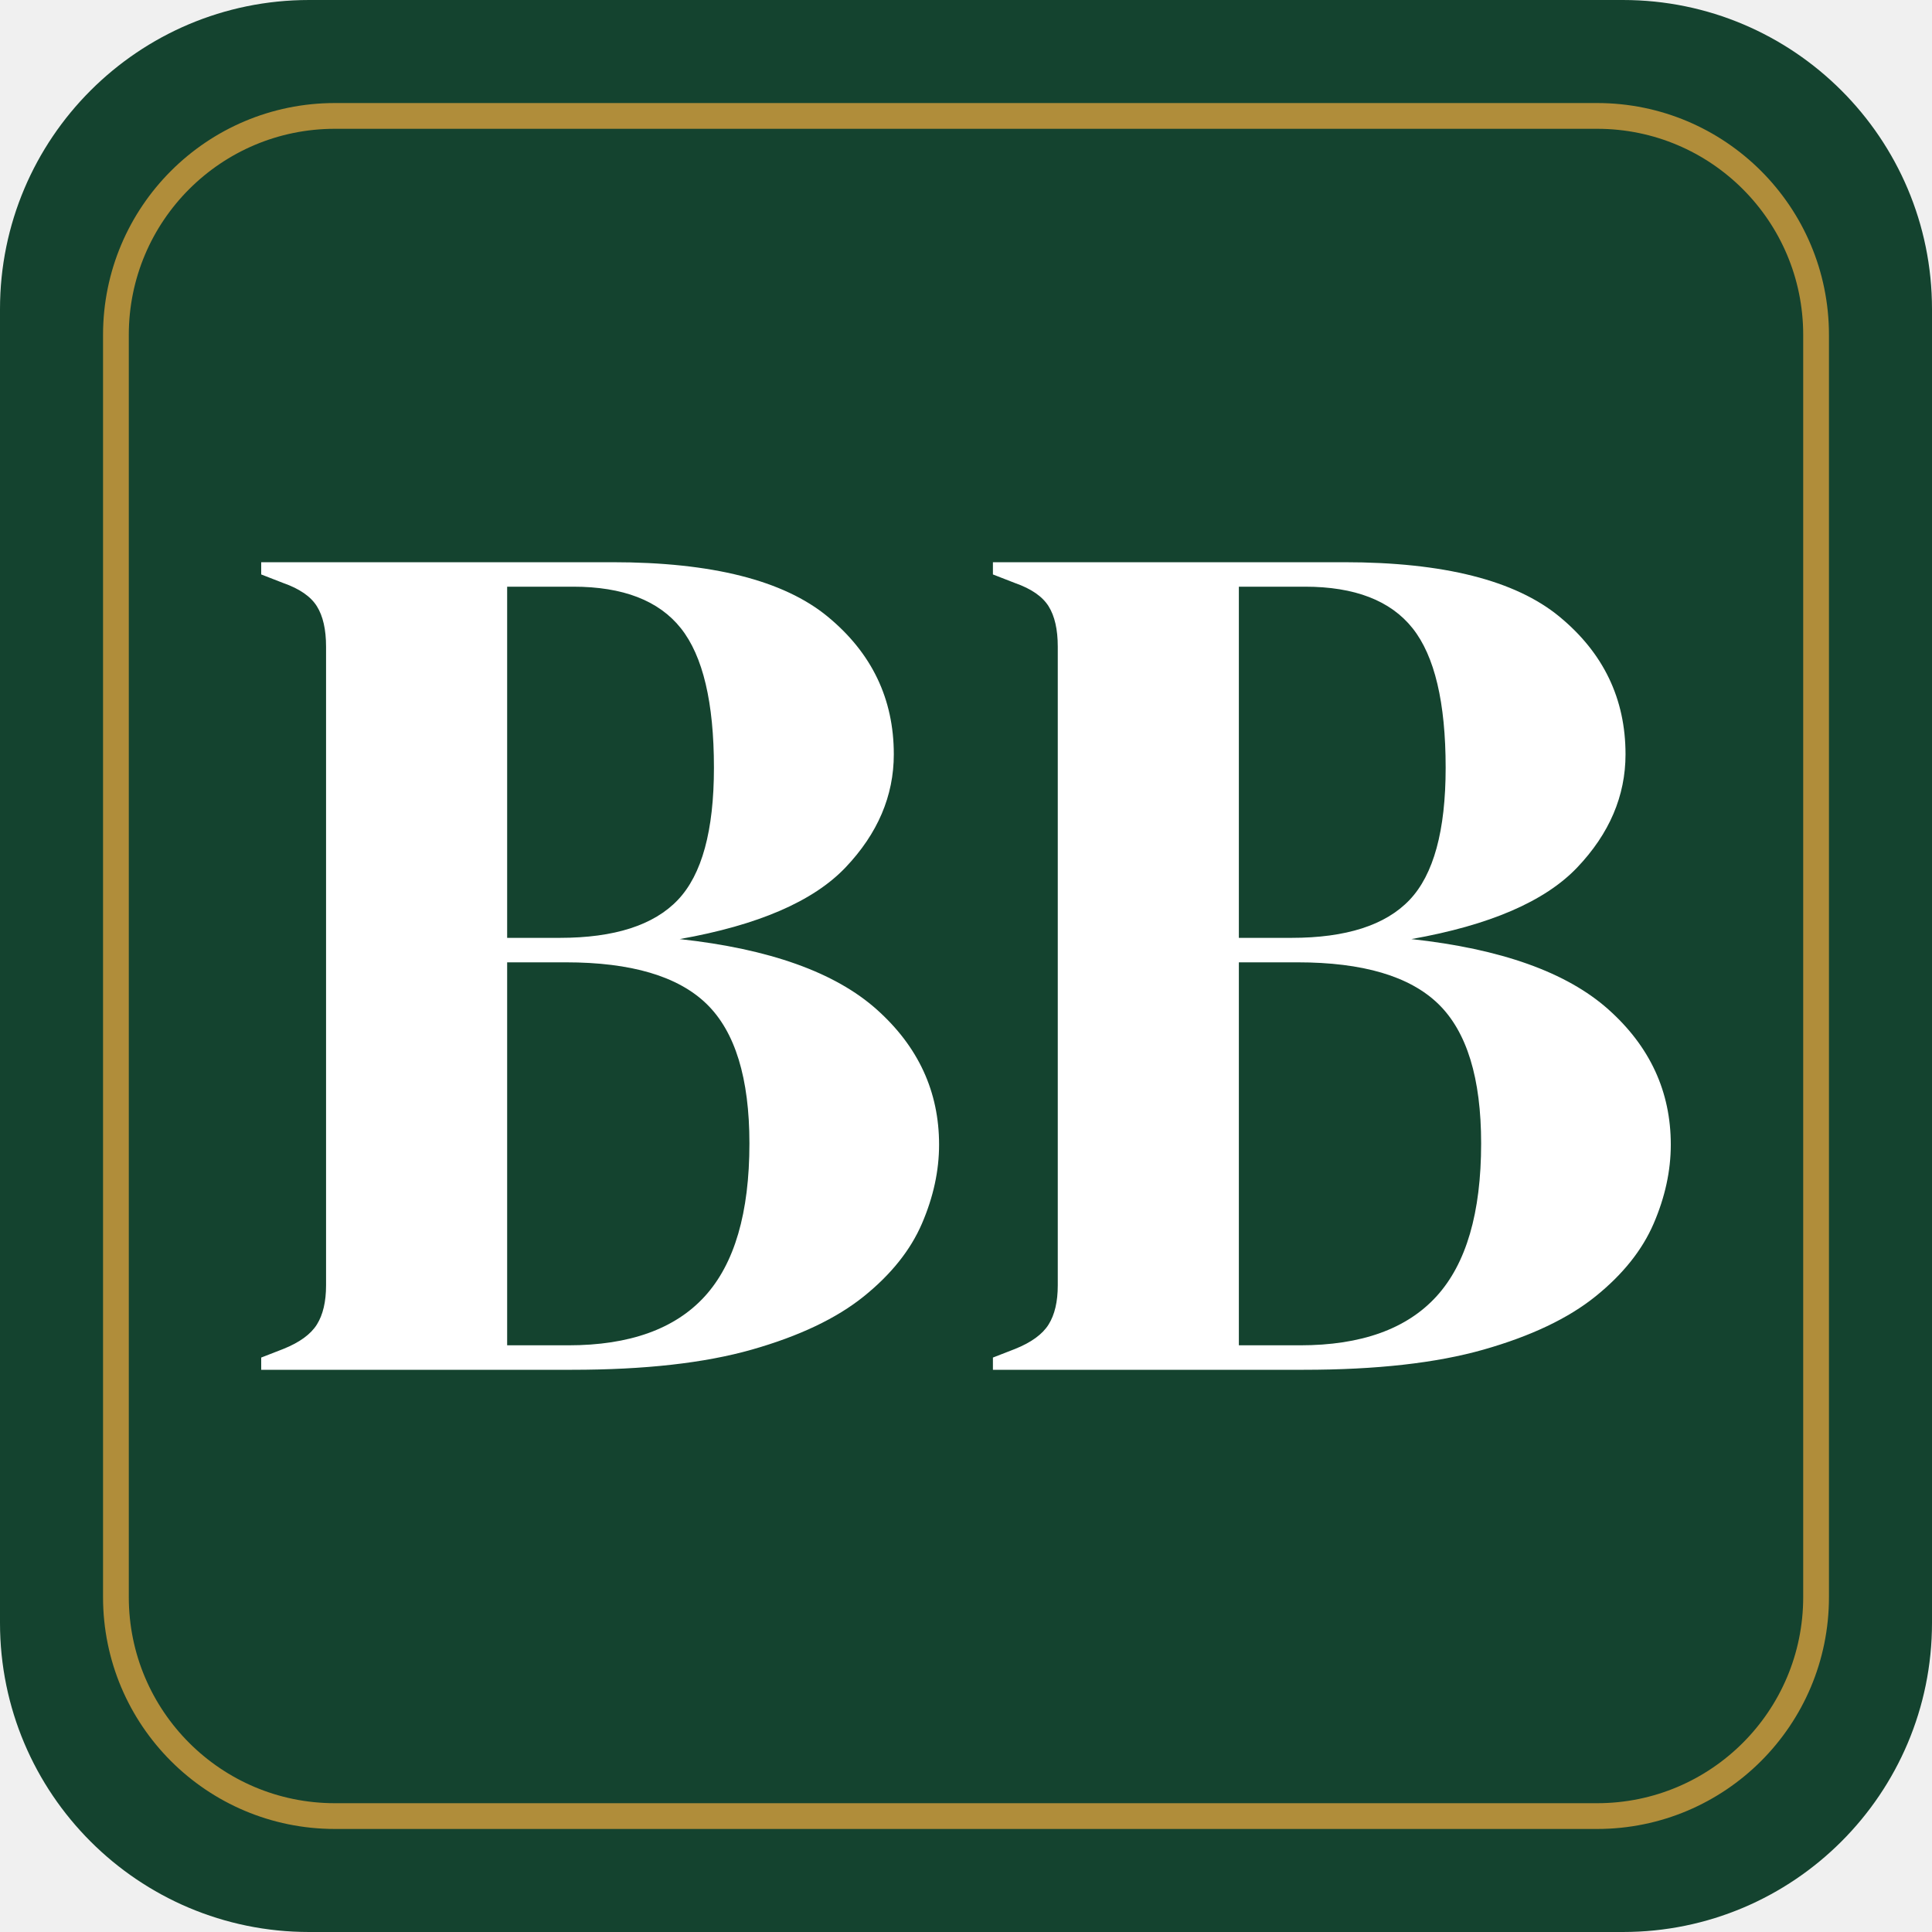
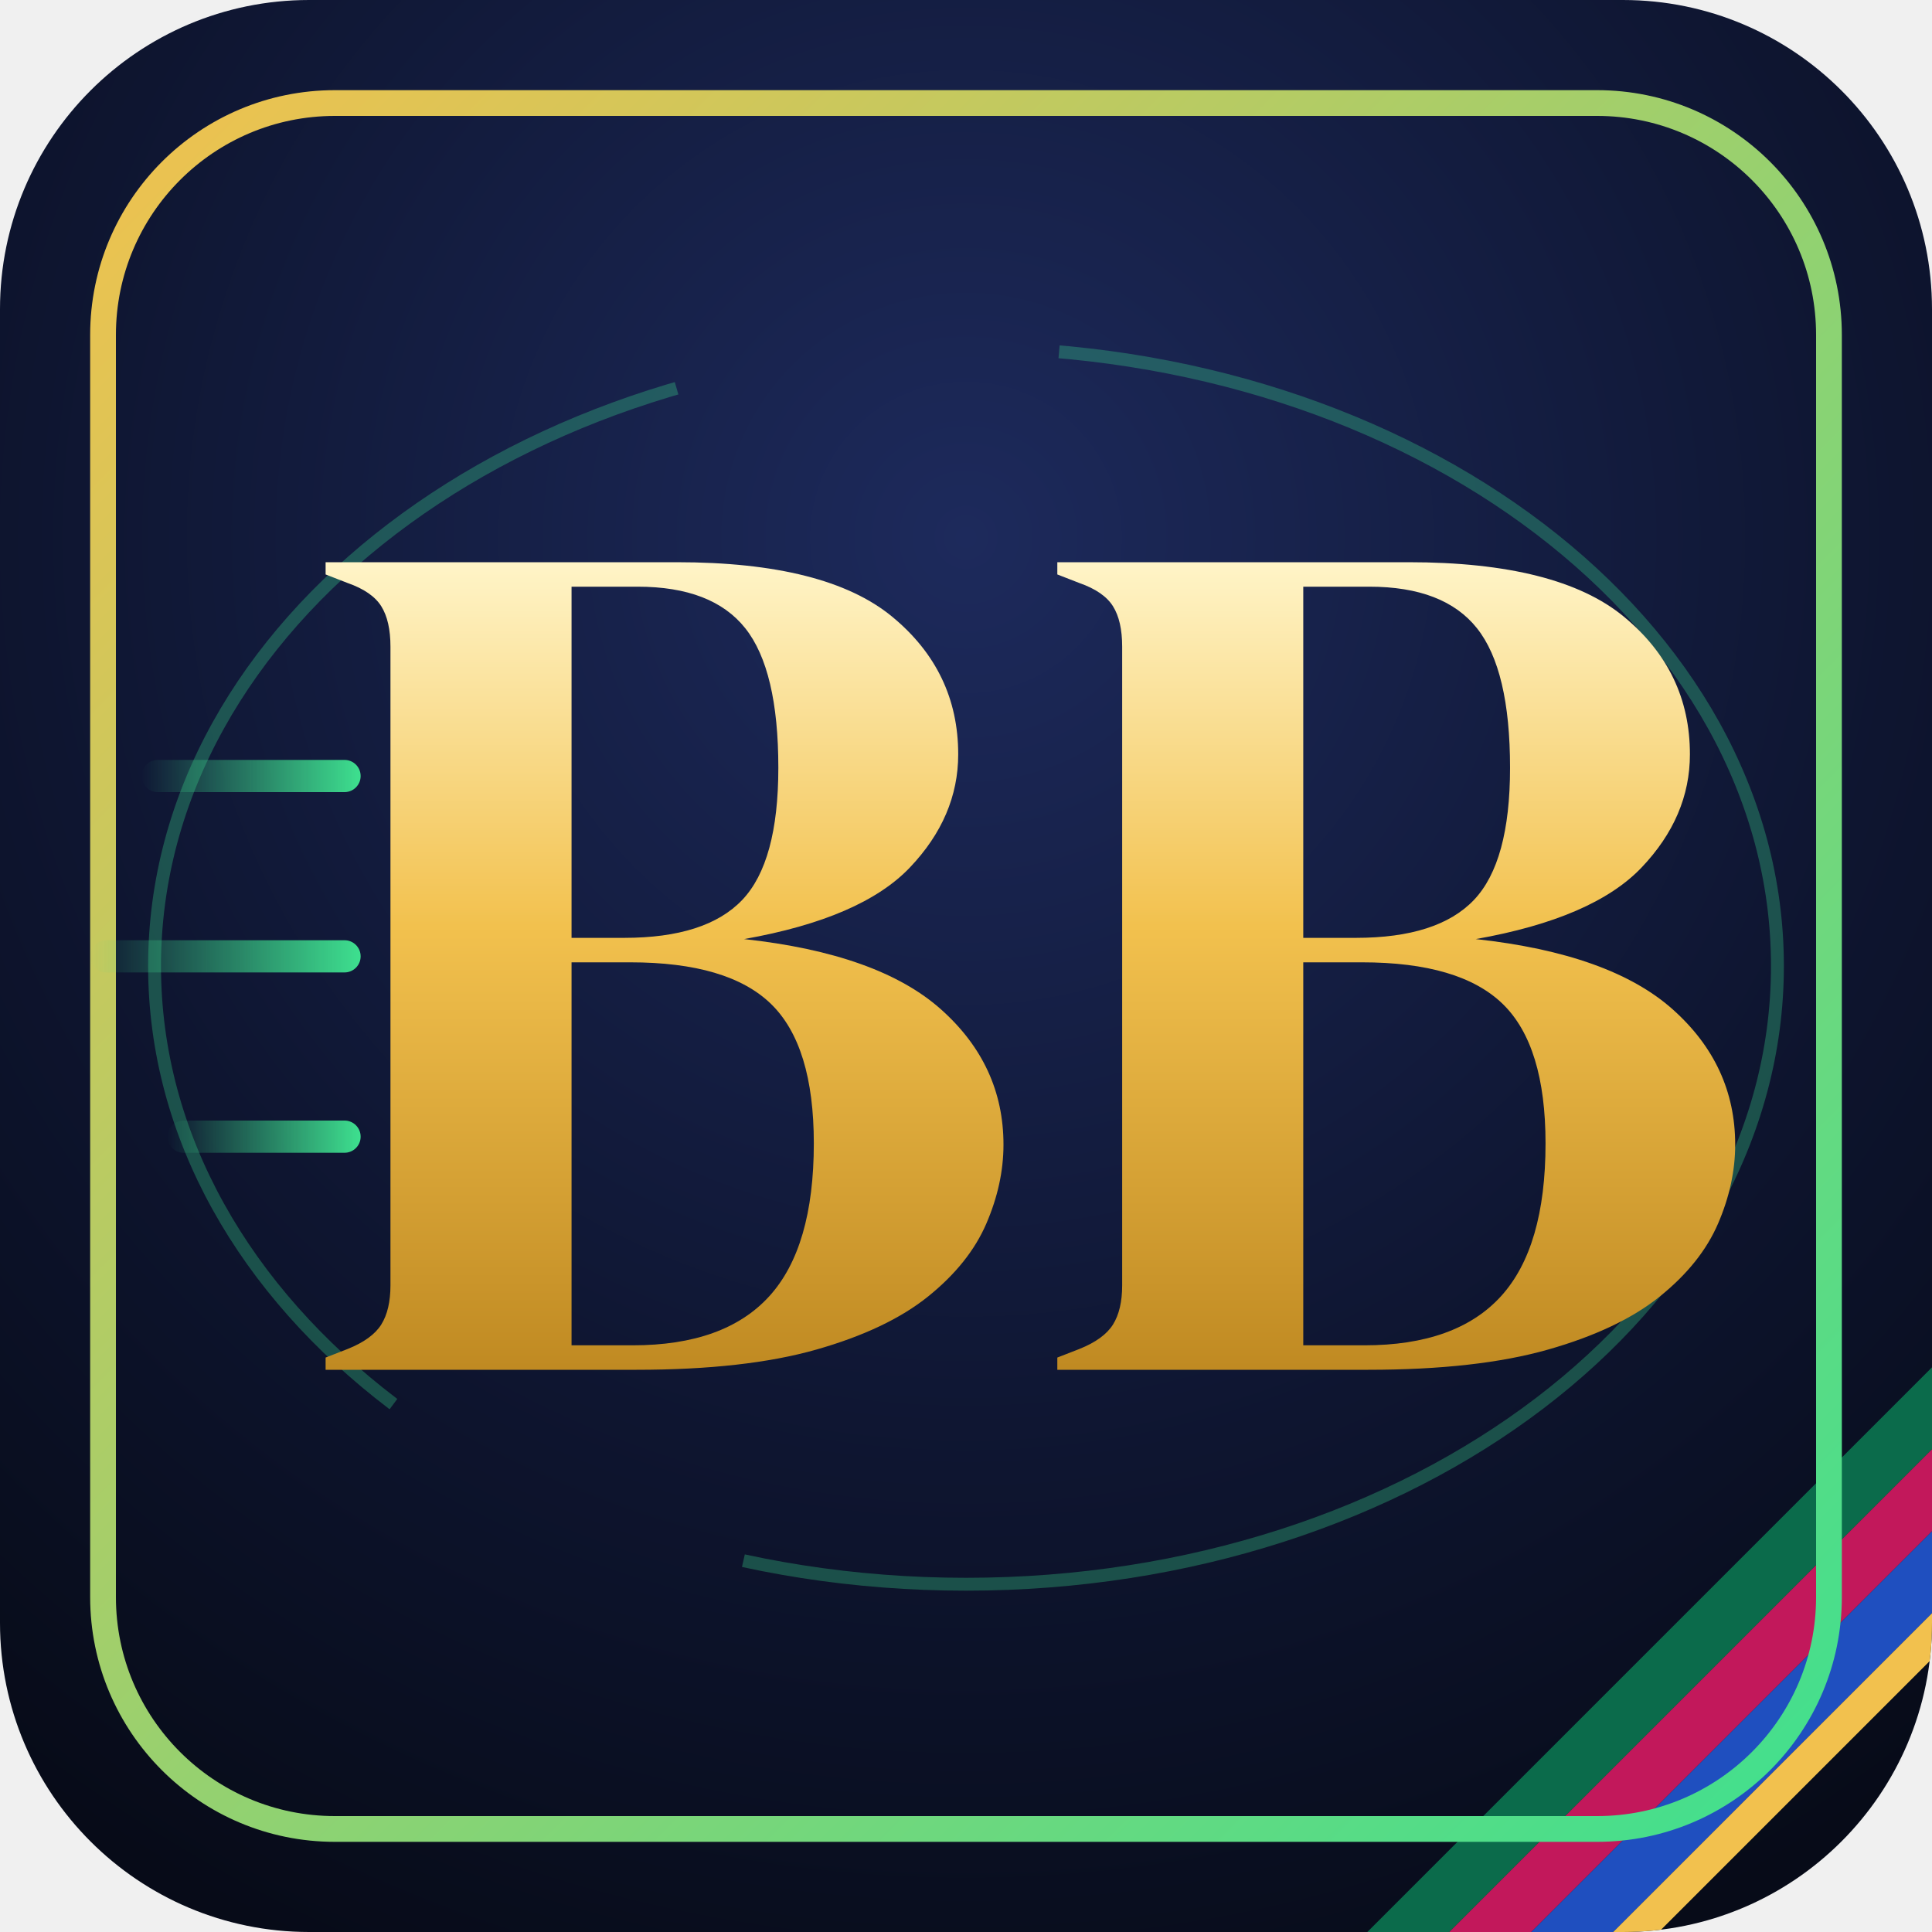
<svg xmlns="http://www.w3.org/2000/svg" viewBox="0 0 300 300" width="300" height="300" role="img" aria-label="Bella Betting BB monogram">
-   <rect x="0" y="0" width="300" height="300" rx="48" fill="#14432f" />
-   <rect x="18" y="18" width="264" height="264" rx="34" fill="none" stroke="#b08d3a" stroke-width="4" />
-   <path fill="#ffffff" d="M40.56 212.7V210.8L43.98 209.47Q47.78 207.95 49.205 205.67Q50.63 203.39 50.63 199.59V100.41Q50.63 96.42 49.205 94.14Q47.78 91.86 43.98 90.53L40.56 89.2V87.3H95.09Q118.27 87.3 128.53 95.755Q138.79 104.21 138.79 117.13Q138.79 126.82 131.285 134.705Q123.78 142.59 105.54 145.82Q126.44 148.1 136.13 156.745Q145.82 165.39 145.82 177.74Q145.82 183.82 143.16 189.995Q140.5 196.17 134.135 201.3Q127.77 206.43 116.75 209.565Q105.73 212.7 88.82 212.7ZM78.75 145.63H86.92Q99.65 145.63 105.255 139.74Q110.86 133.85 110.86 119.22Q110.86 104.02 105.73 97.56Q100.6 91.1 89.01 91.1H78.75ZM78.75 208.9H88.25Q102.5 208.9 109.435 201.3Q116.37 193.7 116.37 177.55Q116.37 162.35 109.72 155.89Q103.07 149.43 87.87 149.43H78.75ZM154.18 212.7V210.8L157.6 209.47Q161.4 207.95 162.825 205.67Q164.25 203.39 164.25 199.59V100.41Q164.25 96.42 162.825 94.14Q161.4 91.86 157.6 90.53L154.18 89.2V87.3H208.71Q231.89 87.3 242.15 95.755Q252.41 104.21 252.41 117.13Q252.41 126.82 244.905 134.705Q237.4 142.59 219.16 145.82Q240.06 148.1 249.75 156.745Q259.44 165.39 259.44 177.74Q259.44 183.82 256.78 189.995Q254.12 196.17 247.755 201.3Q241.39 206.43 230.37 209.565Q219.35 212.7 202.44 212.7ZM192.37 145.63H200.54Q213.27 145.63 218.875 139.74Q224.48 133.85 224.48 119.22Q224.48 104.02 219.35 97.56Q214.22 91.1 202.63 91.1H192.37ZM192.37 208.9H201.87Q216.12 208.9 223.055 201.3Q229.99 193.7 229.99 177.55Q229.99 162.35 223.34 155.89Q216.69 149.43 201.49 149.43H192.37Z" />
+   <defs>
+     <clipPath id="tile">
+       <rect width="300" height="300" rx="48" />
+     </clipPath>
+     <radialGradient id="bg" cx="50%" cy="28%" r="80%">
+       <stop offset="0" stop-color="#1d2a5c" />
+       <stop offset=".6" stop-color="#0e1530" />
+       <stop offset="1" stop-color="#070b18" />
+     </radialGradient>
+     <linearGradient id="gold" x1="0" y1="0" x2="0" y2="1">
+       <stop offset="0" stop-color="#fff4c7" />
+       <stop offset=".45" stop-color="#f2c14e" />
+       <stop offset="1" stop-color="#c08a22" />
+     </linearGradient>
+     <linearGradient id="rim" x1="0" y1="0" x2="1" y2="1">
+       <stop offset="0" stop-color="#f2c14e" />
+       <stop offset="1" stop-color="#3ee08f" />
+     </linearGradient>
+     <linearGradient id="fade" x1="0" x2="1">
+       <stop offset="0" stop-color="#3ee08f" stop-opacity="0" />
+       <stop offset="1" stop-color="#3ee08f" />
+     </linearGradient>
+   </defs>
+   <rect width="300" height="300" rx="48" fill="url(#bg)" />
+   <g clip-path="url(#tile)">
+     <g transform="translate(300 300) rotate(-45)">
+       <rect x="-160" y="-62" width="320" height="9" fill="#0b6b4b" />
+       <rect x="-160" y="-53" width="320" height="9" fill="#c2185b" />
+       <rect x="-160" y="-44" width="320" height="9" fill="#1f4fbf" />
+       <rect x="-160" y="-35" width="320" height="5" fill="#f2c14e" />
+     </g>
+   </g>
+   <ellipse cx="150" cy="150" rx="126" ry="96" fill="none" stroke="#3ee08f" stroke-opacity=".3" stroke-width="2" stroke-dasharray="210 60" />
+   <rect x="16" y="16" width="268" height="268" rx="36" fill="none" stroke="url(#rim)" stroke-width="4" />
+   <rect x="22" y="118" width="34" height="5" rx="2.5" fill="url(#fade)" />
+   <rect x="14" y="146" width="42" height="5" rx="2.5" fill="url(#fade)" />
+   <rect x="26" y="174" width="30" height="5" rx="2.5" fill="url(#fade)" />
+   <g transform="translate(10 0)">
+     <path fill="url(#gold)" d="M40.56 212.7V210.8L43.98 209.47Q47.78 207.95 49.205 205.67Q50.63 203.39 50.63 199.59V100.41Q50.63 96.42 49.205 94.14Q47.78 91.86 43.98 90.53L40.56 89.2V87.3H95.09Q118.27 87.3 128.53 95.755Q138.79 104.21 138.79 117.13Q138.79 126.82 131.285 134.705Q123.78 142.59 105.54 145.82Q126.44 148.1 136.13 156.745Q145.82 165.39 145.82 177.74Q145.82 183.82 143.16 189.995Q140.5 196.17 134.135 201.3Q127.77 206.43 116.75 209.565Q105.73 212.7 88.82 212.7ZM78.75 145.63H86.92Q99.65 145.63 105.255 139.74Q110.86 133.85 110.86 119.22Q110.86 104.02 105.73 97.56Q100.6 91.1 89.01 91.1H78.75ZM78.75 208.9H88.25Q102.5 208.9 109.435 201.3Q116.37 193.7 116.37 177.55Q116.37 162.35 109.72 155.89Q103.07 149.43 87.87 149.43H78.75ZM154.18 212.7V210.8L157.6 209.47Q161.4 207.95 162.825 205.67Q164.25 203.39 164.25 199.59V100.41Q164.25 96.42 162.825 94.14Q161.4 91.86 157.6 90.53L154.18 89.2V87.3H208.71Q231.89 87.3 242.15 95.755Q252.41 104.21 252.41 117.13Q252.41 126.82 244.905 134.705Q237.4 142.59 219.16 145.82Q240.06 148.1 249.75 156.745Q259.44 165.39 259.44 177.74Q259.44 183.82 256.78 189.995Q254.12 196.17 247.755 201.3Q241.39 206.43 230.37 209.565Q219.35 212.7 202.44 212.7ZM192.37 145.63H200.54Q213.27 145.63 218.875 139.74Q224.48 133.85 224.48 119.22Q224.48 104.02 219.35 97.56Q214.22 91.1 202.63 91.1H192.37ZM192.37 208.9H201.87Q216.12 208.9 223.055 201.3Q229.99 193.7 229.99 177.55Q229.99 162.35 223.34 155.89Q216.69 149.43 201.49 149.43H192.37Z" />
+   </g>
</svg>
